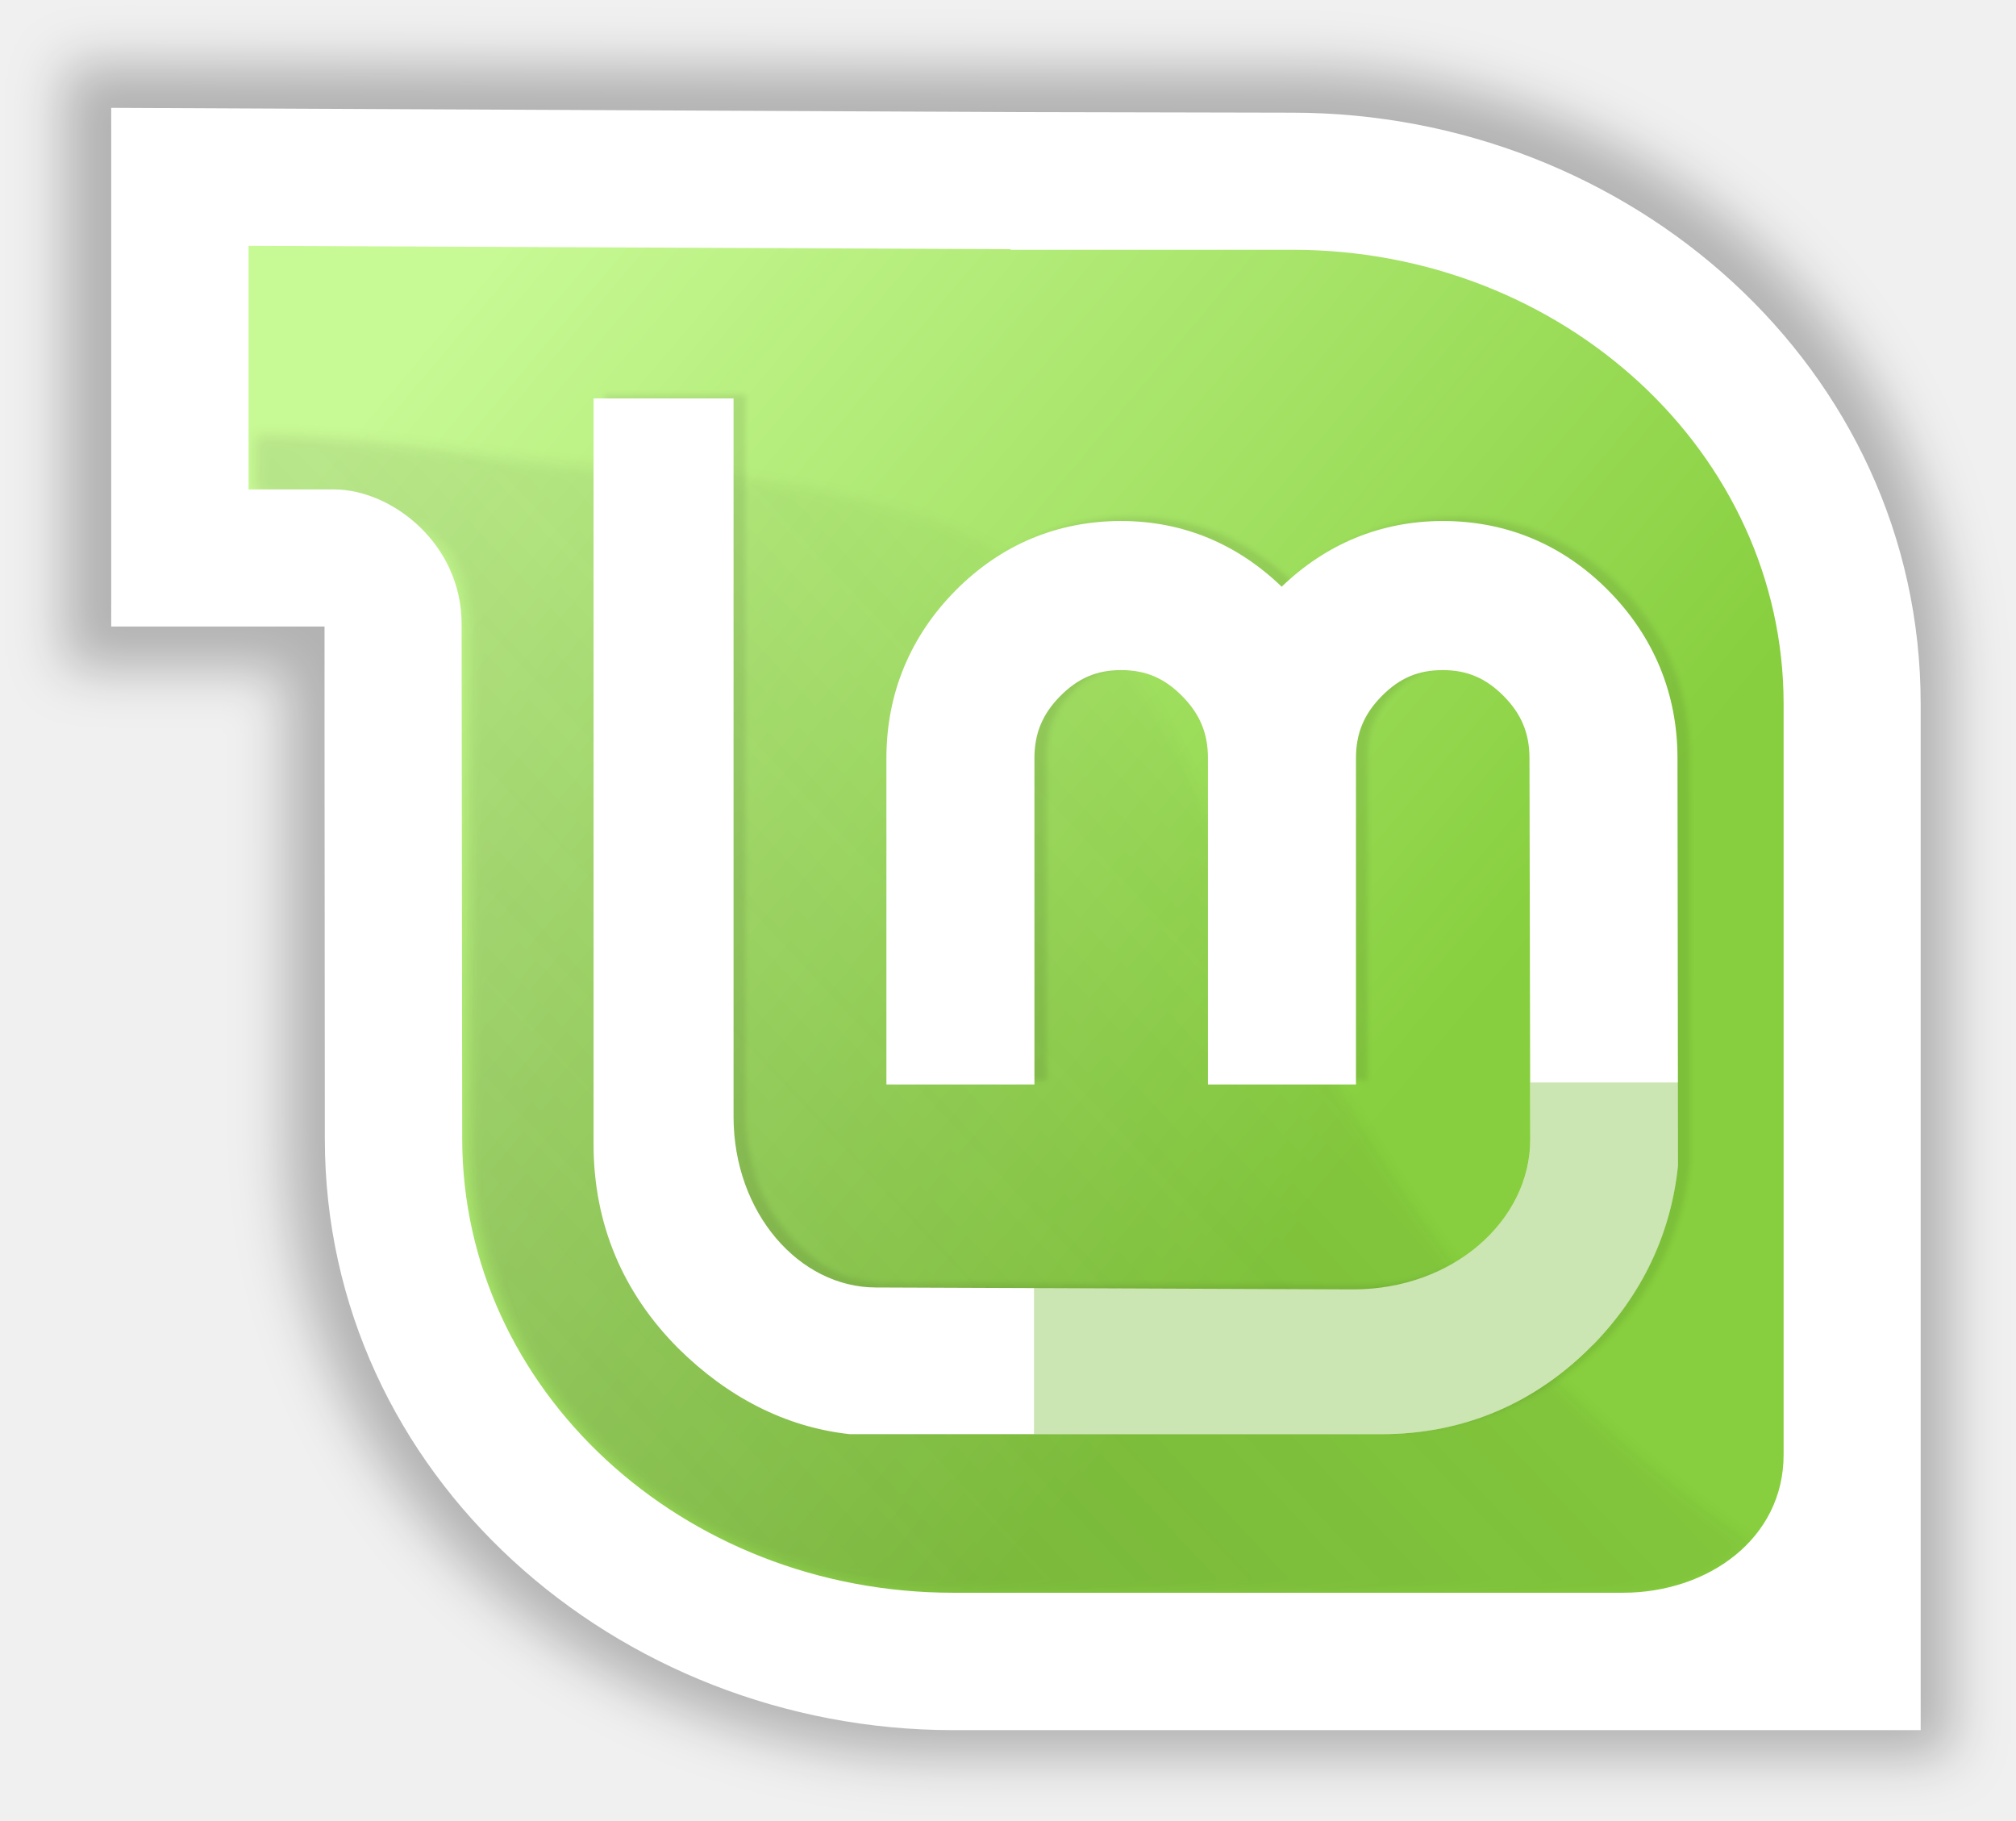
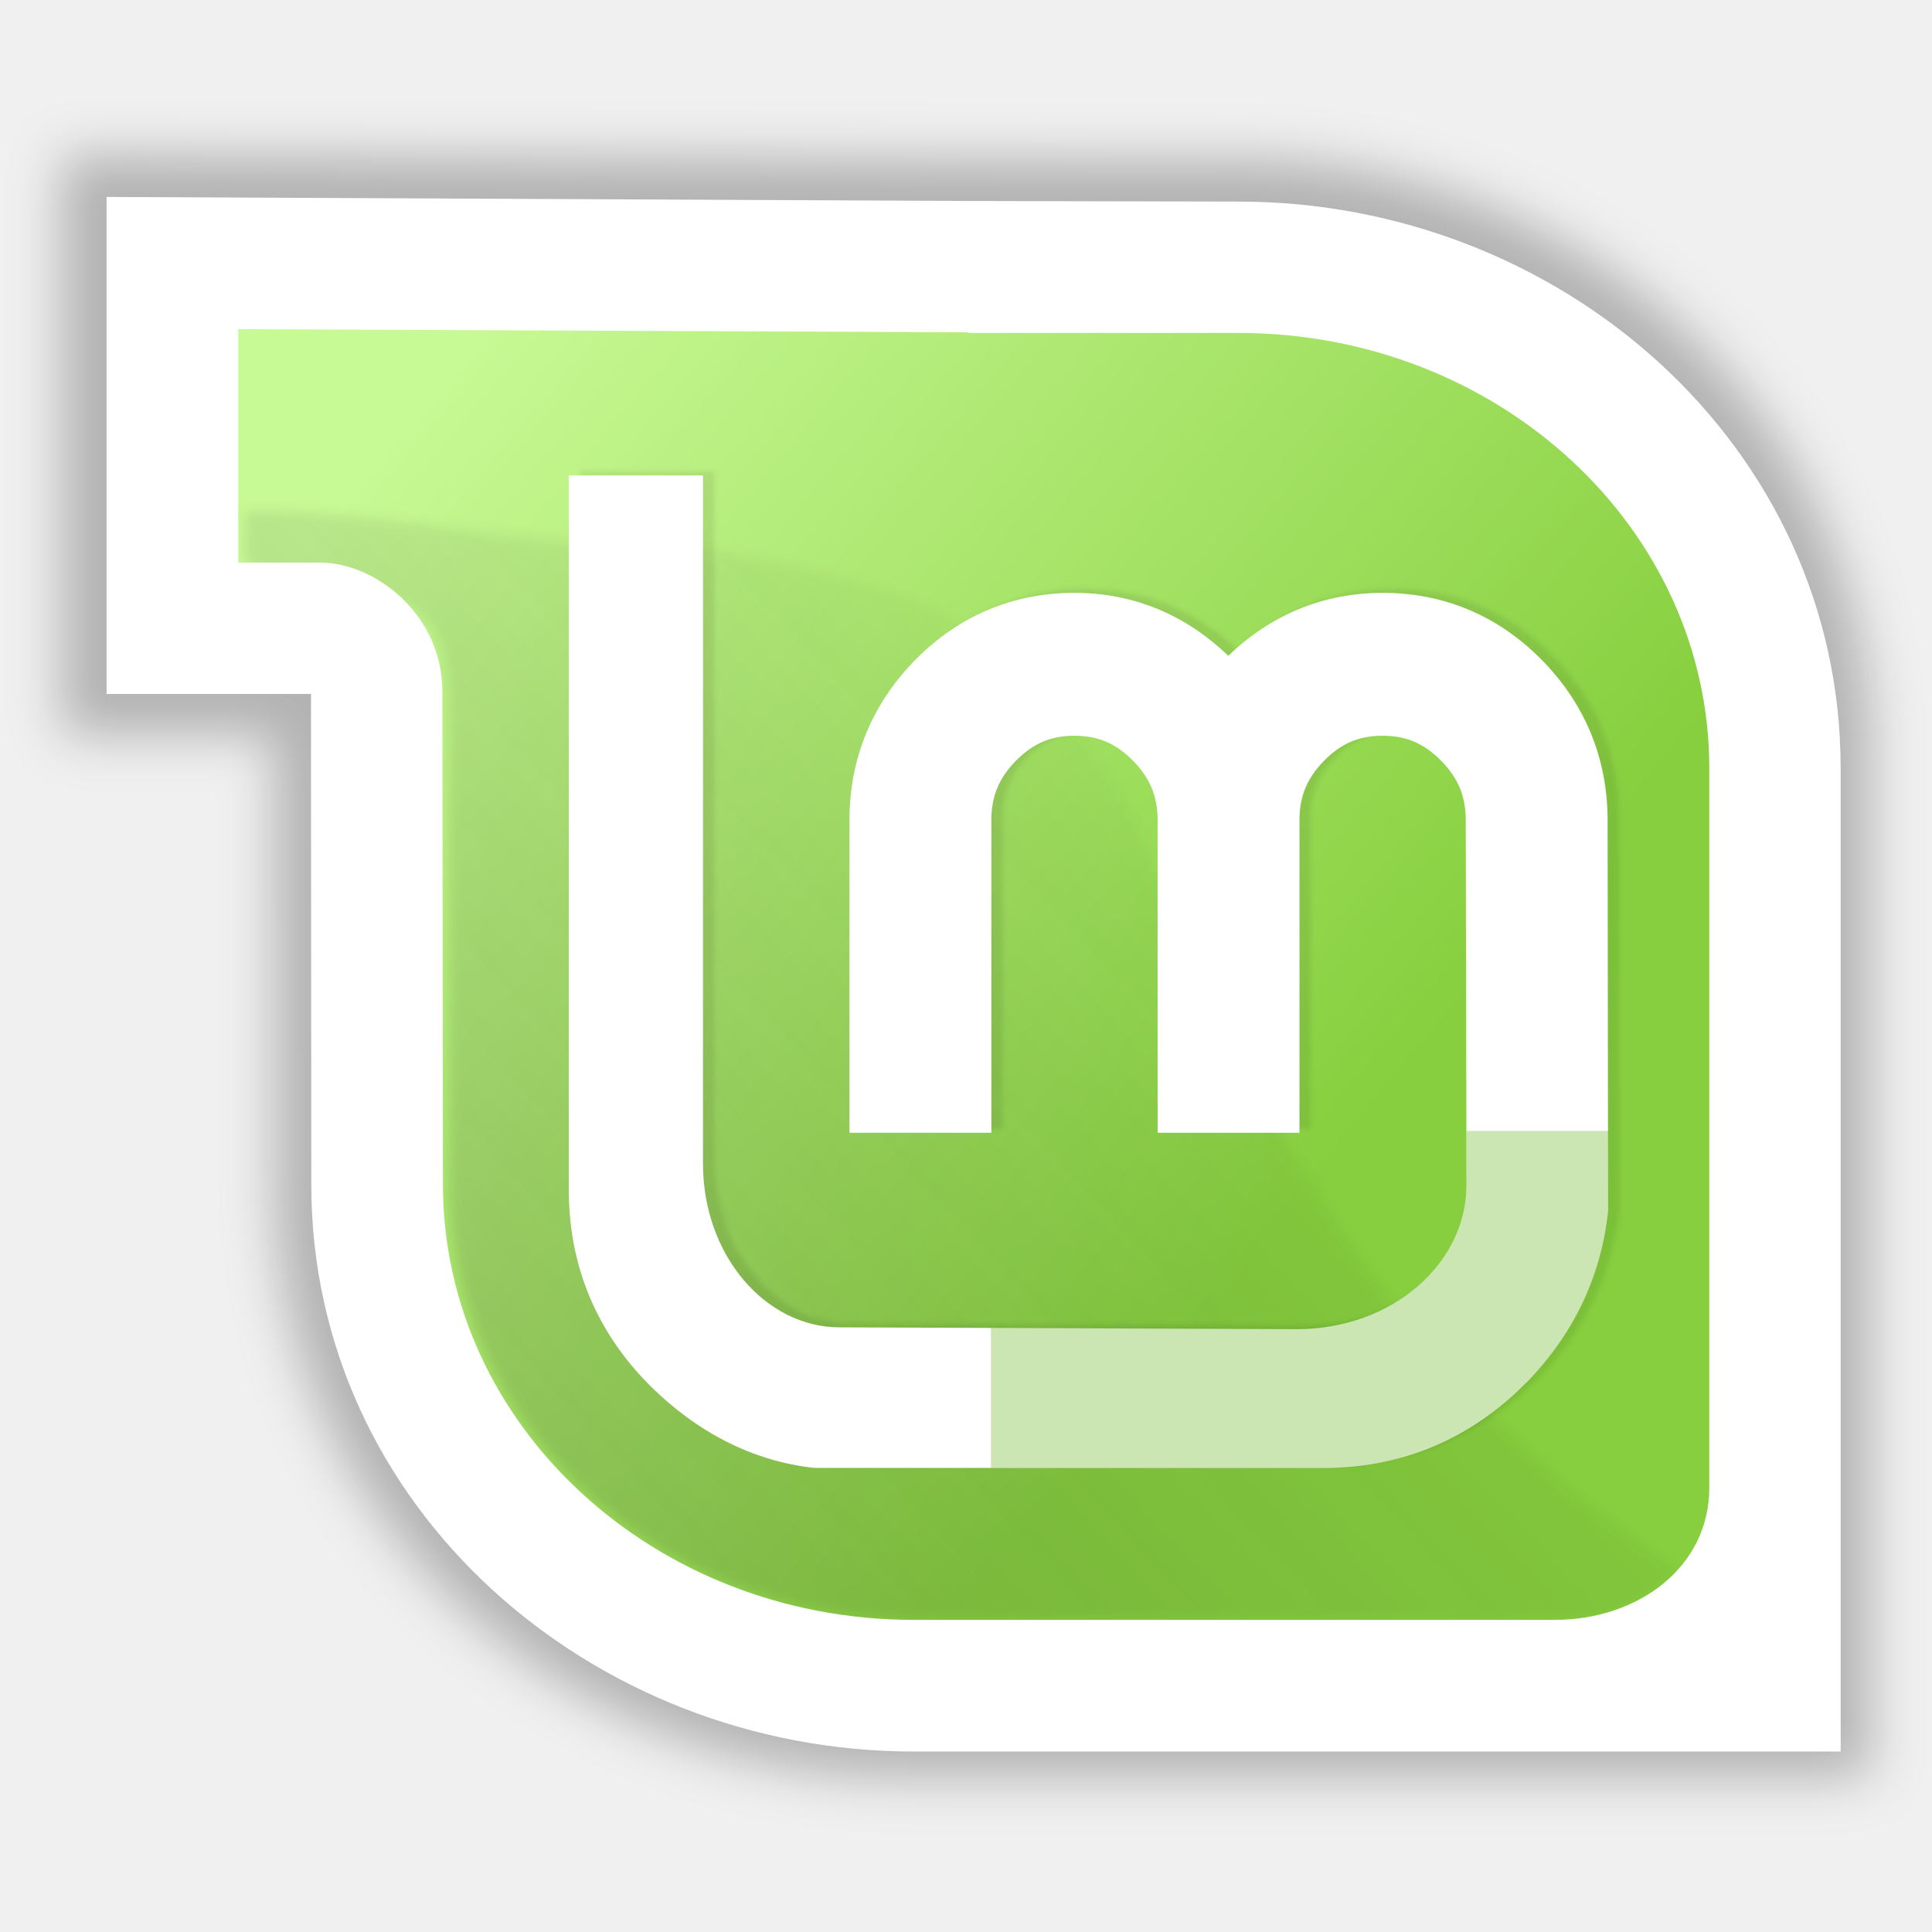
- <svg xmlns="http://www.w3.org/2000/svg" xmlns:xlink="http://www.w3.org/1999/xlink" width="736.606" height="665.232" id="svg2980" version="1.1">
+ <svg xmlns="http://www.w3.org/2000/svg" xmlns:xlink="http://www.w3.org/1999/xlink" width="736.606" height="736.606" id="svg2980" version="1.1">
  <defs id="defs2982">
-     <filter color-interpolation-filters="sRGB" id="filter3546">
+     <filter id="filter3546" style="color-interpolation-filters:sRGB">
      <feGaussianBlur stdDeviation="0.16" id="feGaussianBlur3548" />
    </filter>
    <linearGradient id="linearGradient3431">
      <stop id="stop3433" offset="0" style="stop-color:#3d3d3d;stop-opacity:1;" />
      <stop id="stop3435" offset="1" style="stop-color:#000000;stop-opacity:0.114;" />
    </linearGradient>
-     <filter color-interpolation-filters="sRGB" id="filter3291">
+     <filter id="filter3291" style="color-interpolation-filters:sRGB">
      <feGaussianBlur stdDeviation="0.401" id="feGaussianBlur3293" />
    </filter>
    <linearGradient id="linearGradient3312">
      <stop style="stop-color:#c7f994;stop-opacity:1;" offset="0" id="stop3314" />
      <stop style="stop-color:#87cf3e;stop-opacity:1;" offset="1" id="stop3316" />
    </linearGradient>
-     <filter color-interpolation-filters="sRGB" id="filter3573">
+     <filter id="filter3573" style="color-interpolation-filters:sRGB">
      <feGaussianBlur stdDeviation="1.628" id="feGaussianBlur3575" />
    </filter>
    <linearGradient xlink:href="#linearGradient3312" id="linearGradient3048" gradientUnits="userSpaceOnUse" gradientTransform="matrix(2.708549,0,0,2.708549,543.0843,-420.2664)" x1="61.429" y1="362.143" x2="116.429" y2="408.571" />
    <linearGradient xlink:href="#linearGradient3431" id="linearGradient3050" gradientUnits="userSpaceOnUse" gradientTransform="translate(0,80)" spreadMethod="pad" x1="70.492" y1="416.389" x2="113.642" y2="375.88" />
  </defs>
-   <g id="layer1" transform="translate(-1.696748,-160.8265)">
-     <g id="g3039" transform="matrix(2.326568,0,0,2.326568,-1511.197,-997.7332)">
-       <path transform="matrix(2.588589,0,0,2.588589,-60.55663,-548.8159)" id="path3543" d="m 331.79,510.933 c -21.29,0 -39.766,-16.14 -39.766,-37.411 l -0.019,-21.992 0,-6.586 -13.498,0 0,-36.651 56.92,0.268 17.806,0.038 c 21.309,0 39.766,16.121 39.766,37.411 l 0,64.923 -61.209,0 0,0 0,0 z" style="opacity:0.26;color:#000000;fill:#000000;fill-opacity:1;fill-rule:evenodd;stroke:none;stroke-width:1;marker:none;visibility:visible;display:inline;overflow:visible;filter:url(#filter3573);enable-background:accumulate" />
-       <path id="path2576" d="m 936.423,730.131 c 0,-36.536 0,-122.725 0,-122.725 0,-41.001 -35.956,-74.237 -80.321,-74.237 l -46.046,0 0,-0.099 -124.537,-0.544 0,44.778 c 0,0 10.169,0 19.117,0 13.344,0 15.702,9.212 15.702,21.962 l 0.099,79.163 c 0,41.001 35.956,74.237 80.271,74.237 l 109.413,0 c 14.027,0 26.301,-8.883 26.301,-22.535 z" style="fill:url(#linearGradient3048);fill-opacity:1;fill-rule:evenodd;display:inline" />
-       <path transform="matrix(2.602414,0,0,2.602414,553.5815,-562.0902)" id="path3419" d="m 142.938,500.531 c -10.752,-7.409 -18.367,-15.92 -24.781,-27.188 -12.644,-23.358 -9.688,-34.953 -41,-37.688 -9.036,0 -15.051,-2 -24.562,-2 l 0,3.312 c 10e-7,10e-6 3.759,1.907 7.062,1.907 4.927,1e-5 5.781,3.418 5.781,8.125 l 0.031,29.155 c -3e-6,15.138 13.295,27.406 29.656,27.406 l 40.375,0 c 2.964,0 5.626,-1.168 7.438,-3.031 z" style="opacity:0.175;fill:url(#linearGradient3050);fill-opacity:1;fill-rule:nonzero;display:inline;filter:url(#filter3291)" />
-       <path transform="matrix(2.602414,0,0,2.602414,553.5815,-562.0902)" id="path2620" d="m 105.518,438.54 c -3.837,0 -7.246,1.424 -9.985,4.191 -2.738,2.765 -4.175,6.218 -4.175,10.114 l 0,19.695 8.933,0 0,-19.695 c 0,-1.493 0.487,-2.661 1.554,-3.738 1.07,-1.081 2.203,-1.57 3.674,-1.57 1.502,0 2.618,0.487 3.69,1.57 1.066,1.077 1.554,2.245 1.554,3.738 l 0,19.695 8.933,0 0,-19.695 c 0,-1.493 0.487,-2.661 1.554,-3.738 1.072,-1.083 2.188,-1.57 3.69,-1.57 1.471,0 2.604,0.489 3.674,1.57 1.066,1.077 1.554,2.245 1.554,3.738 l 0.049,23.012 c 0,4.909 -4.675,9.046 -10.681,9.046 l -28.806,-0.113 c -4.635,0 -8.593,-4.511 -8.593,-10.309 l 0,-43.335 -8.447,0 0,45.002 c 0,4.775 1.747,8.962 5.146,12.348 2.905,2.868 6.399,4.564 10.325,4.984 l 0,0.162 32.074,0 c 4.929,0 9.259,-1.833 12.752,-5.389 l 0.016,0 c 2.971,-3.052 4.708,-6.71 5.13,-10.826 l -0.032,-24.582 c 0,-3.896 -1.437,-7.349 -4.175,-10.114 -2.739,-2.767 -6.148,-4.191 -9.985,-4.191 -3.766,0 -7.061,1.4 -9.726,3.965 -2.657,-2.56 -5.929,-3.965 -9.694,-3.965 z" style="color:#000000;fill:#000000;fill-opacity:0.08;fill-rule:evenodd;stroke:none;stroke-width:4.767;marker:none;visibility:visible;display:inline;overflow:visible;filter:url(#filter3546);enable-background:accumulate" />
-       <path id="path4130" d="m 826.328,579.783 c -9.985,0 -18.856,3.707 -25.985,10.908 -7.125,7.197 -10.866,16.182 -10.866,26.321 l 0,51.254 23.247,0 0,-51.254 c 0,-3.886 1.268,-6.925 4.043,-9.728 2.784,-2.812 5.732,-4.085 9.56,-4.085 3.908,0 6.812,1.267 9.602,4.085 2.775,2.803 4.043,5.842 4.043,9.728 l 0,51.254 23.247,0 0,-51.254 c 0,-3.886 1.268,-6.925 4.043,-9.728 2.79,-2.818 5.694,-4.085 9.602,-4.085 3.828,0 6.776,1.273 9.56,4.085 2.775,2.803 4.043,5.842 4.043,9.728 l 0.126,59.887 c 0,12.775 -12.166,23.542 -27.796,23.542 l -74.964,-0.295 c -12.061,0 -22.363,-11.74 -22.363,-26.827 l 0,-112.776 -21.984,0 0,117.114 c 0,12.426 4.547,23.322 13.392,32.134 7.561,7.463 16.653,12.3 26.869,13.393 l 83.471,-2e-4 c 12.827,0 24.095,-4.769 33.186,-14.024 l 0.042,0 c 7.732,-7.944 12.252,-17.462 13.35,-28.174 l -0.084,-63.972 c 0,-10.14 -3.741,-19.124 -10.866,-26.321 -7.128,-7.201 -16,-10.908 -25.985,-10.908 -9.801,0 -18.377,3.644 -25.311,10.318 -6.914,-6.663 -15.43,-10.318 -25.227,-10.318 z" style="color:#000000;fill:#ffffff;fill-opacity:1;fill-rule:evenodd;stroke:none;stroke-width:1;marker:none;visibility:visible;display:inline;overflow:visible;enable-background:accumulate" />
-       <path id="path4132" d="m 812.657,700.224 0,22.959 54.605,0 c 12.827,0 24.029,-4.784 33.12,-14.039 l 0.078,0 c 7.732,-7.944 12.242,-17.443 13.341,-28.156 l 0,-13.031 -23.192,0 0,8.92 c 0,12.775 -12.138,23.502 -27.768,23.502 l -50.184,-0.155 z" style="opacity:0.3;color:#000000;fill:#52a800;fill-opacity:1;fill-rule:evenodd;stroke:none;stroke-width:1;marker:none;visibility:visible;display:inline;overflow:visible;enable-background:accumulate" />
-       <path d="m 799.982,769.661 c -52.843,0 -98.7,-40.06 -98.7,-92.855 l -0.047,-64.105 0,-16.347 -33.502,0 0,-81.45 141.278,0.665 44.194,0.095 c 52.89,0 98.7,40.012 98.7,92.855 l 0,161.142 -151.923,0 0,0 0,0 z m 130.396,-43.226 c 0,-35.104 0,-117.916 0,-117.916 0,-39.394 -34.547,-71.328 -77.173,-71.328 l -44.242,0 0,-0.095 -119.657,-0.523 0,38.254 c 0,0 4.806,0 13.404,0 9.1,0 20.05,8.552 20.05,21.101 l 0.095,80.83 c 0,39.394 34.547,71.328 77.126,71.328 l 105.126,0 c 13.477,0 25.27,-8.535 25.27,-21.652 z" style="color:#000000;fill:#ffffff;fill-opacity:1;fill-rule:evenodd;stroke:none;stroke-width:1;marker:none;visibility:visible;display:inline;overflow:visible;enable-background:accumulate" id="path6141" />
+   <g id="layer1" transform="translate(-1.696748,-89.4526)">
+     <g id="g3039" transform="matrix(2.326568,0,0,2.326568,-1511.197,-1033.42)">
+       <path transform="matrix(2.588589,0,0,2.588589,-60.55663,-548.8159)" id="path3543" d="m 331.79,510.933 c -21.29,0 -39.766,-16.14 -39.766,-37.411 l -0.019,-21.992 0,-6.586 -13.498,0 0,-36.651 56.92,0.268 17.806,0.038 c 21.309,0 39.766,16.121 39.766,37.411 l 0,64.923 -61.209,0 0,0 0,0 z" style="color:#000000;display:inline;overflow:visible;visibility:visible;opacity:0.26;fill:#000000;fill-opacity:1;fill-rule:evenodd;stroke:none;stroke-width:1;marker:none;filter:url(#filter3573);enable-background:accumulate" />
+       <path id="path2576" d="m 936.423,730.131 c 0,-36.536 0,-122.725 0,-122.725 0,-41.001 -35.956,-74.237 -80.321,-74.237 l -46.046,0 0,-0.099 -124.537,-0.544 0,44.778 c 0,0 10.169,0 19.117,0 13.344,0 15.702,9.212 15.702,21.962 l 0.099,79.163 c 0,41.001 35.956,74.237 80.271,74.237 l 109.413,0 c 14.027,0 26.301,-8.883 26.301,-22.535 z" style="display:inline;fill:url(#linearGradient3048);fill-opacity:1;fill-rule:evenodd" />
+       <path transform="matrix(2.602414,0,0,2.602414,553.5815,-562.0902)" id="path3419" d="m 142.938,500.531 c -10.752,-7.409 -18.367,-15.92 -24.781,-27.188 -12.644,-23.358 -9.688,-34.953 -41,-37.688 -9.036,0 -15.051,-2 -24.562,-2 l 0,3.312 c 10e-7,10e-6 3.759,1.907 7.062,1.907 4.927,1e-5 5.781,3.418 5.781,8.125 l 0.031,29.155 c -3e-6,15.138 13.295,27.406 29.656,27.406 l 40.375,0 c 2.964,0 5.626,-1.168 7.438,-3.031 z" style="display:inline;opacity:0.175;fill:url(#linearGradient3050);fill-opacity:1;fill-rule:nonzero;filter:url(#filter3291)" />
+       <path transform="matrix(2.602414,0,0,2.602414,553.5815,-562.0902)" id="path2620" d="m 105.518,438.54 c -3.837,0 -7.246,1.424 -9.985,4.191 -2.738,2.765 -4.175,6.218 -4.175,10.114 l 0,19.695 8.933,0 0,-19.695 c 0,-1.493 0.487,-2.661 1.554,-3.738 1.07,-1.081 2.203,-1.57 3.674,-1.57 1.502,0 2.618,0.487 3.69,1.57 1.066,1.077 1.554,2.245 1.554,3.738 l 0,19.695 8.933,0 0,-19.695 c 0,-1.493 0.487,-2.661 1.554,-3.738 1.072,-1.083 2.188,-1.57 3.69,-1.57 1.471,0 2.604,0.489 3.674,1.57 1.066,1.077 1.554,2.245 1.554,3.738 l 0.049,23.012 c 0,4.909 -4.675,9.046 -10.681,9.046 l -28.806,-0.113 c -4.635,0 -8.593,-4.511 -8.593,-10.309 l 0,-43.335 -8.447,0 0,45.002 c 0,4.775 1.747,8.962 5.146,12.348 2.905,2.868 6.399,4.564 10.325,4.984 l 0,0.162 32.074,0 c 4.929,0 9.259,-1.833 12.752,-5.389 l 0.016,0 c 2.971,-3.052 4.708,-6.71 5.13,-10.826 l -0.032,-24.582 c 0,-3.896 -1.437,-7.349 -4.175,-10.114 -2.739,-2.767 -6.148,-4.191 -9.985,-4.191 -3.766,0 -7.061,1.4 -9.726,3.965 -2.657,-2.56 -5.929,-3.965 -9.694,-3.965 z" style="color:#000000;display:inline;overflow:visible;visibility:visible;fill:#000000;fill-opacity:0.08;fill-rule:evenodd;stroke:none;stroke-width:4.767;marker:none;filter:url(#filter3546);enable-background:accumulate" />
+       <path id="path4130" d="m 826.328,579.783 c -9.985,0 -18.856,3.707 -25.985,10.908 -7.125,7.197 -10.866,16.182 -10.866,26.321 l 0,51.254 23.247,0 0,-51.254 c 0,-3.886 1.268,-6.925 4.043,-9.728 2.784,-2.812 5.732,-4.085 9.56,-4.085 3.908,0 6.812,1.267 9.602,4.085 2.775,2.803 4.043,5.842 4.043,9.728 l 0,51.254 23.247,0 0,-51.254 c 0,-3.886 1.268,-6.925 4.043,-9.728 2.79,-2.818 5.694,-4.085 9.602,-4.085 3.828,0 6.776,1.273 9.56,4.085 2.775,2.803 4.043,5.842 4.043,9.728 l 0.126,59.887 c 0,12.775 -12.166,23.542 -27.796,23.542 l -74.964,-0.295 c -12.061,0 -22.363,-11.74 -22.363,-26.827 l 0,-112.776 -21.984,0 0,117.114 c 0,12.426 4.547,23.322 13.392,32.134 7.561,7.463 16.653,12.3 26.869,13.393 l 83.471,-2e-4 c 12.827,0 24.095,-4.769 33.186,-14.024 l 0.042,0 c 7.732,-7.944 12.252,-17.462 13.35,-28.174 l -0.084,-63.972 c 0,-10.14 -3.741,-19.124 -10.866,-26.321 -7.128,-7.201 -16,-10.908 -25.985,-10.908 -9.801,0 -18.377,3.644 -25.311,10.318 -6.914,-6.663 -15.43,-10.318 -25.227,-10.318 z" style="color:#000000;display:inline;overflow:visible;visibility:visible;fill:#ffffff;fill-opacity:1;fill-rule:evenodd;stroke:none;stroke-width:1;marker:none;enable-background:accumulate" />
+       <path id="path4132" d="m 812.657,700.224 0,22.959 54.605,0 c 12.827,0 24.029,-4.784 33.12,-14.039 l 0.078,0 c 7.732,-7.944 12.242,-17.443 13.341,-28.156 l 0,-13.031 -23.192,0 0,8.92 c 0,12.775 -12.138,23.502 -27.768,23.502 l -50.184,-0.155 z" style="color:#000000;display:inline;overflow:visible;visibility:visible;opacity:0.3;fill:#52a800;fill-opacity:1;fill-rule:evenodd;stroke:none;stroke-width:1;marker:none;enable-background:accumulate" />
+       <path d="m 799.982,769.661 c -52.843,0 -98.7,-40.06 -98.7,-92.855 l -0.047,-64.105 0,-16.347 -33.502,0 0,-81.45 141.278,0.665 44.194,0.095 c 52.89,0 98.7,40.012 98.7,92.855 l 0,161.142 -151.923,0 0,0 0,0 z m 130.396,-43.226 c 0,-35.104 0,-117.916 0,-117.916 0,-39.394 -34.547,-71.328 -77.173,-71.328 l -44.242,0 0,-0.095 -119.657,-0.523 0,38.254 c 0,0 4.806,0 13.404,0 9.1,0 20.05,8.552 20.05,21.101 l 0.095,80.83 c 0,39.394 34.547,71.328 77.126,71.328 l 105.126,0 c 13.477,0 25.27,-8.535 25.27,-21.652 z" style="color:#000000;display:inline;overflow:visible;visibility:visible;fill:#ffffff;fill-opacity:1;fill-rule:evenodd;stroke:none;stroke-width:1;marker:none;enable-background:accumulate" id="path6141" />
    </g>
  </g>
</svg>
